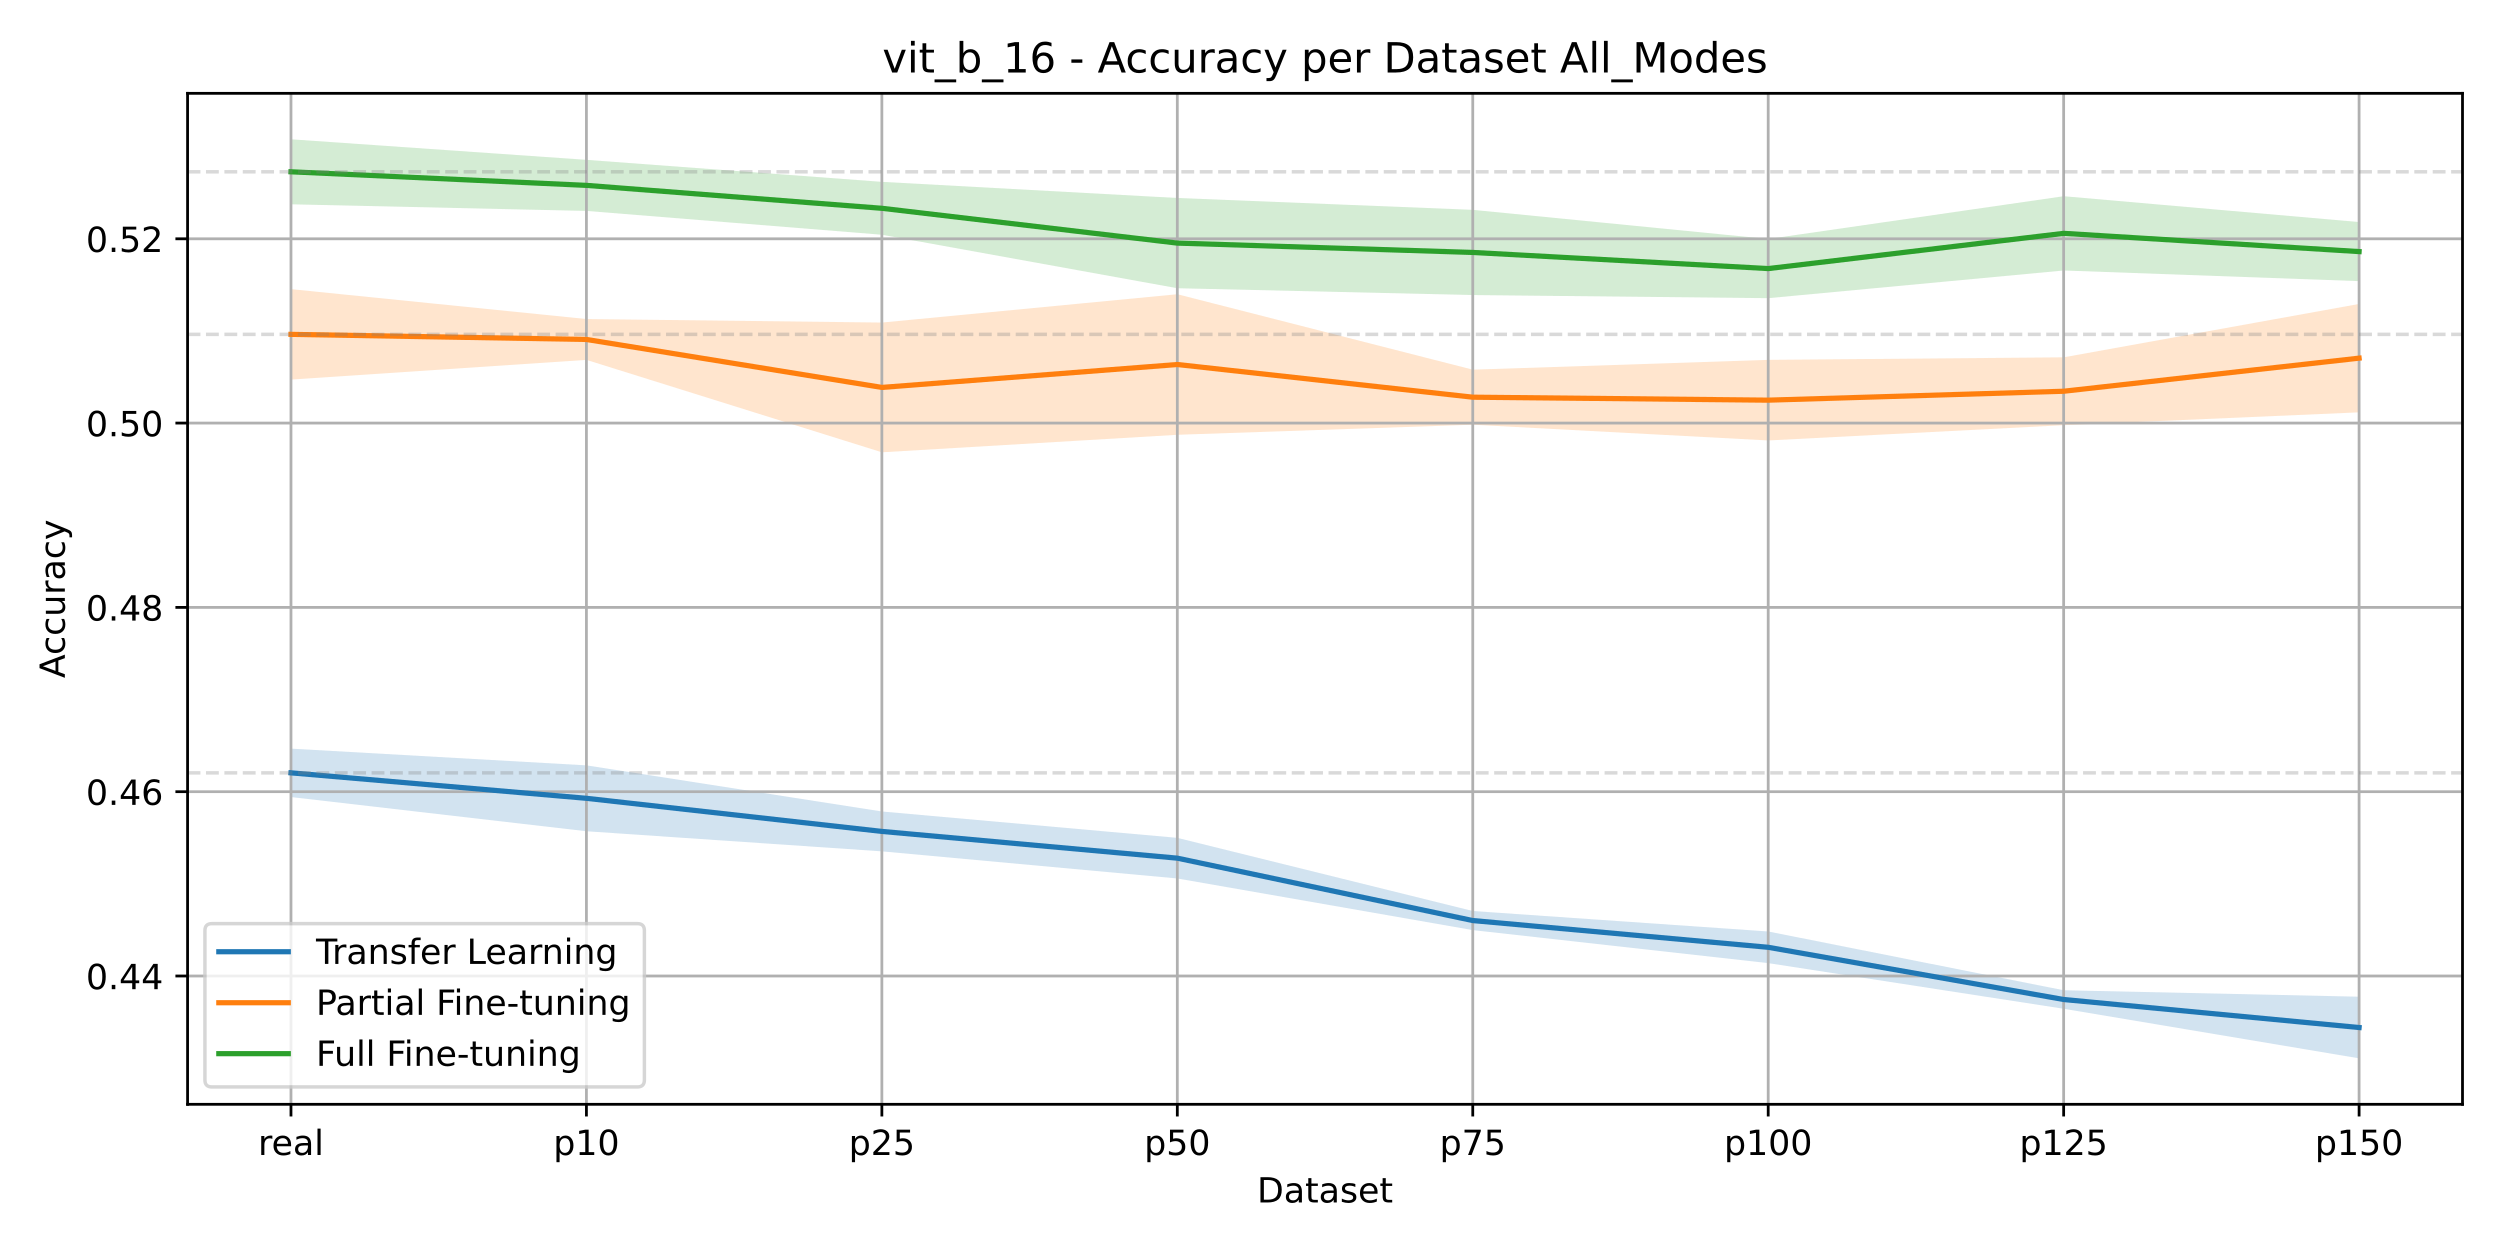
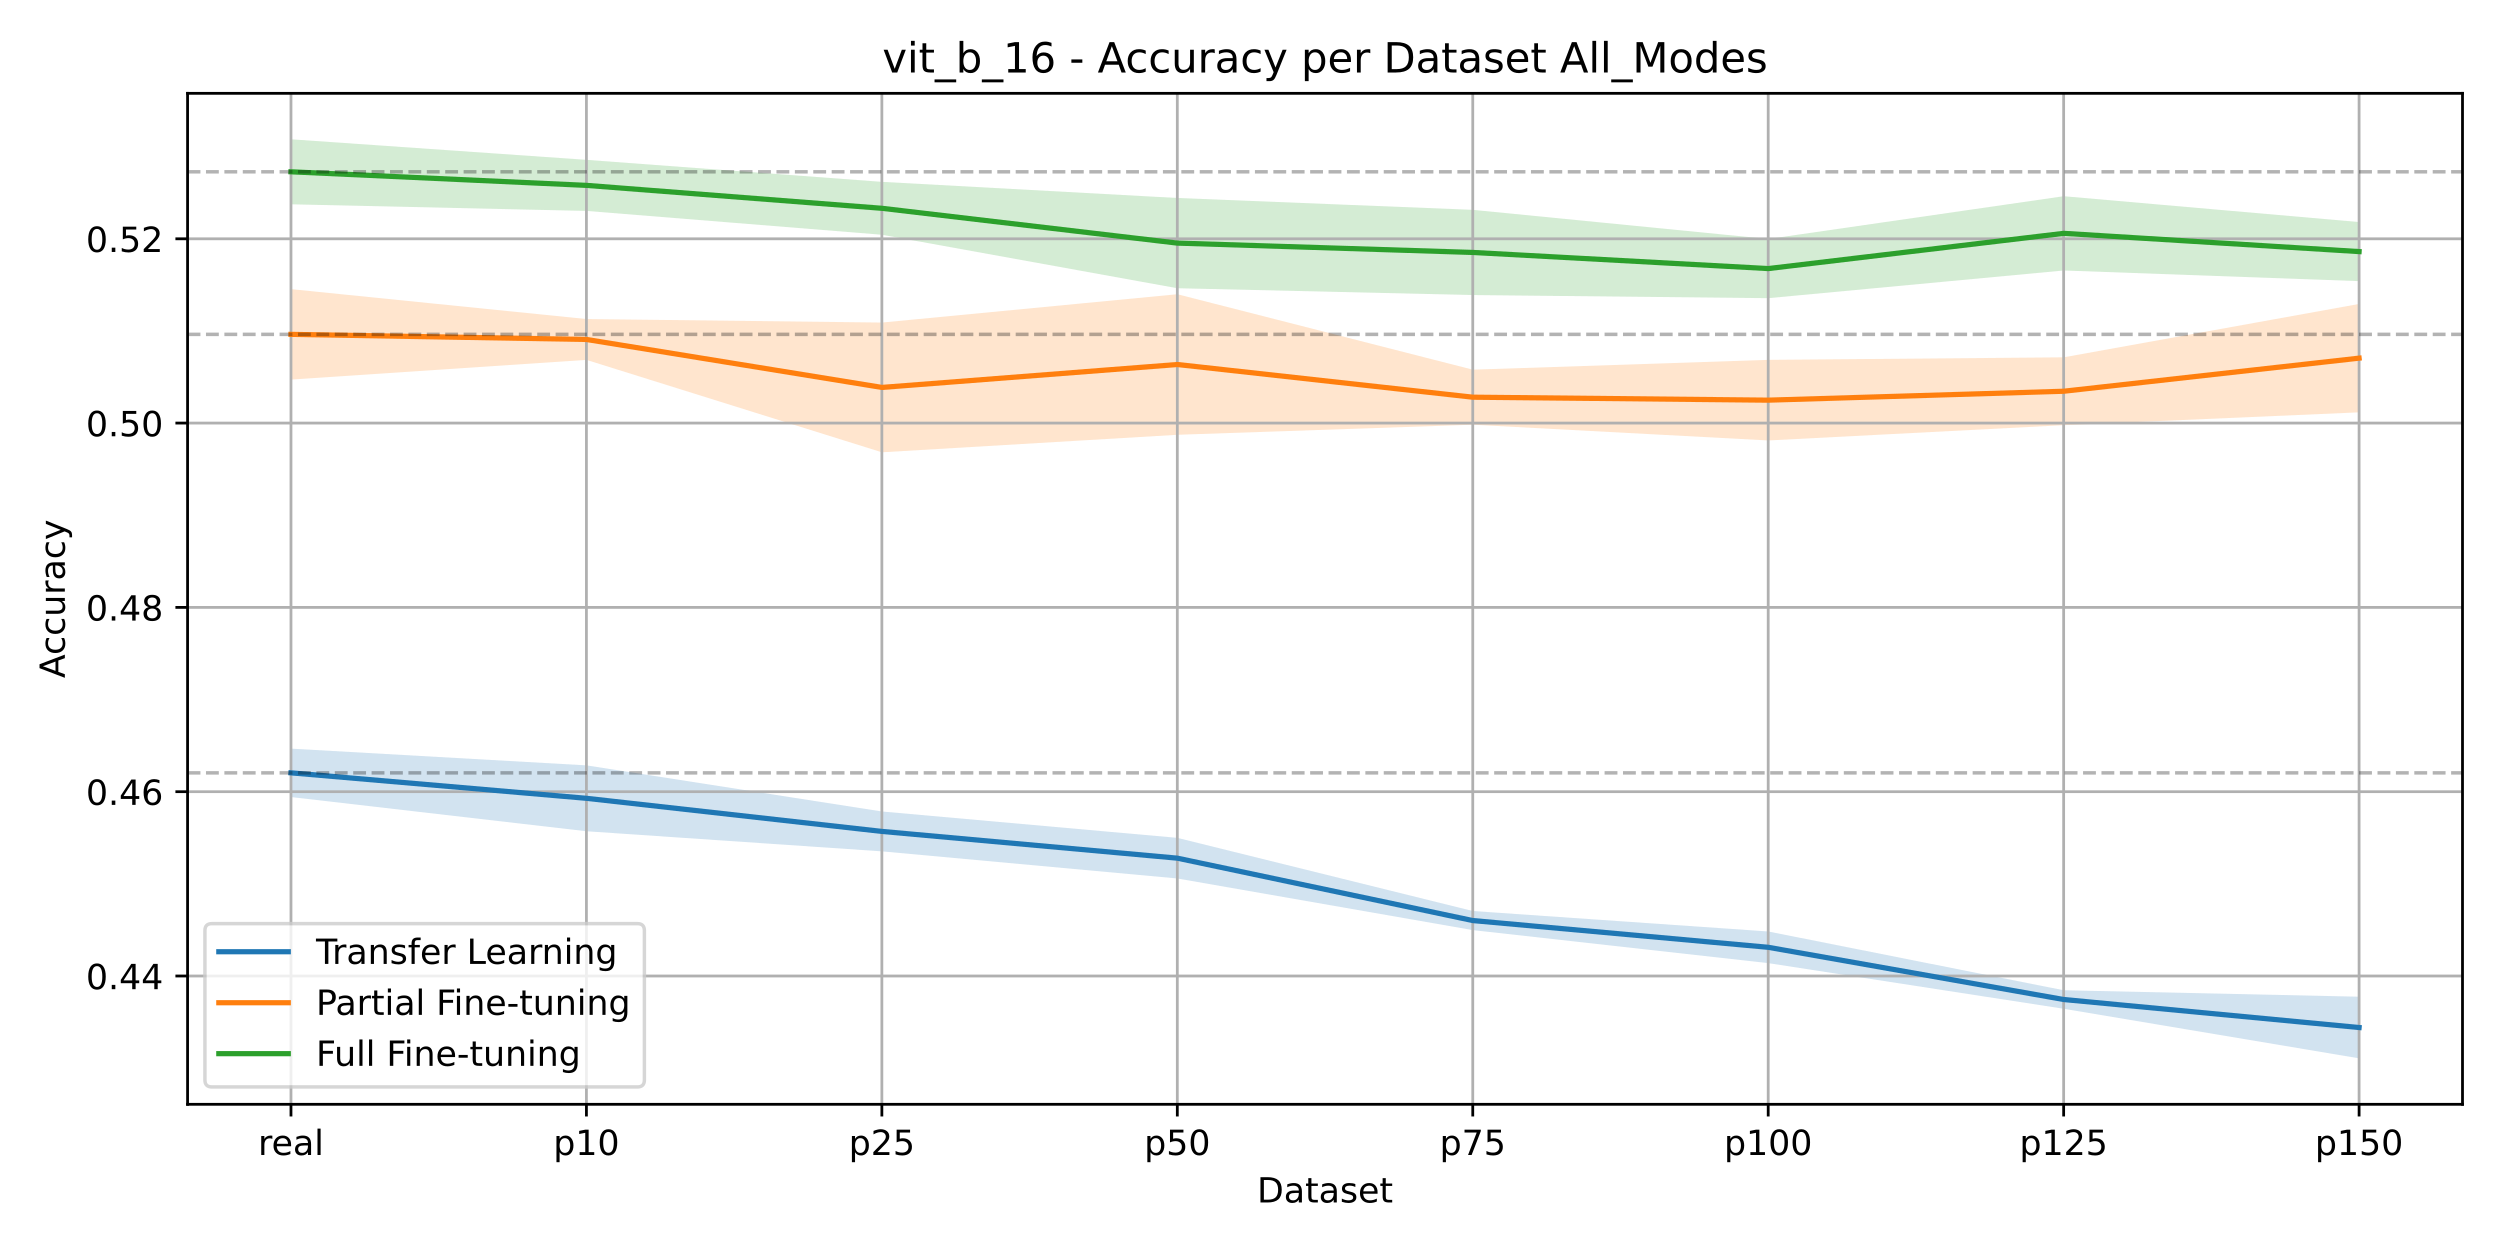
<svg xmlns="http://www.w3.org/2000/svg" xmlns:xlink="http://www.w3.org/1999/xlink" width="720pt" height="360pt" viewBox="0 0 720 360" version="1.1">
  <defs>
    <style type="text/css">*{stroke-linejoin: round; stroke-linecap: butt}</style>
  </defs>
  <g id="figure_1">
    <g id="patch_1">
      <path d="M 0 360  L 720 360  L 720 0  L 0 0  z " style="fill: #ffffff" />
    </g>
    <g id="axes_1">
      <g id="patch_2">
        <path d="M 54.02 318.04  L 709.2 318.04  L 709.2 26.88  L 54.02 26.88  z " style="fill: #ffffff" />
      </g>
      <g id="FillBetweenPolyCollection_1">
-         <path d="M 83.801 215.606  L 83.801 229.553  L 168.889 239.402  L 253.978 245.191  L 339.066 253.001  L 424.154 267.871  L 509.242 277.381  L 594.331 290.526  L 679.419 304.805  L 679.419 287.05  L 679.419 287.05  L 594.331 285.192  L 509.242 268.265  L 424.154 262.371  L 339.066 241.301  L 253.978 233.708  L 168.889 220.426  L 83.801 215.606  z " clip-path="url(#p97501b61c8)" style="fill: #1f77b4; fill-opacity: 0.2" />
+         <path d="M 83.801 215.606  L 83.801 229.553  L 168.889 239.402  L 253.978 245.191  L 339.066 253.001  L 424.154 267.871  L 509.242 277.381  L 594.331 290.526  L 679.419 304.805  L 679.419 287.05  L 679.419 287.05  L 594.331 285.192  L 509.242 268.265  L 424.154 262.371  L 339.066 241.301  L 253.978 233.708  L 168.889 220.426  L 83.801 215.606  z " clip-path="url(#pead38682e0)" style="fill: #1f77b4; fill-opacity: 0.2" />
      </g>
      <g id="FillBetweenPolyCollection_2">
-         <path d="M 83.801 83.272  L 83.801 109.324  L 168.889 103.648  L 253.978 130.261  L 339.066 125.219  L 424.154 122.317  L 509.242 126.853  L 594.331 122.451  L 679.419 118.754  L 679.419 87.534  L 679.419 87.534  L 594.331 102.907  L 509.242 103.64  L 424.154 106.464  L 339.066 84.736  L 253.978 92.897  L 168.889 91.882  L 83.801 83.272  z " clip-path="url(#p97501b61c8)" style="fill: #ff7f0e; fill-opacity: 0.2" />
+         <path d="M 83.801 83.272  L 83.801 109.324  L 168.889 103.648  L 253.978 130.261  L 339.066 125.219  L 424.154 122.317  L 509.242 126.853  L 594.331 122.451  L 679.419 118.754  L 679.419 87.534  L 679.419 87.534  L 594.331 102.907  L 509.242 103.64  L 424.154 106.464  L 339.066 84.736  L 253.978 92.897  L 168.889 91.882  L 83.801 83.272  z " clip-path="url(#pead38682e0)" style="fill: #ff7f0e; fill-opacity: 0.2" />
      </g>
      <g id="FillBetweenPolyCollection_3">
-         <path d="M 83.801 40.115  L 83.801 58.84  L 168.889 60.745  L 253.978 67.609  L 339.066 83.012  L 424.154 84.975  L 509.242 85.876  L 594.331 77.9  L 679.419 80.968  L 679.419 63.952  L 679.419 63.952  L 594.331 56.507  L 509.242 68.824  L 424.154 60.433  L 339.066 57.018  L 253.978 52.372  L 168.889 46.034  L 83.801 40.115  z " clip-path="url(#p97501b61c8)" style="fill: #2ca02c; fill-opacity: 0.2" />
+         <path d="M 83.801 40.115  L 83.801 58.84  L 168.889 60.745  L 253.978 67.609  L 339.066 83.012  L 424.154 84.975  L 509.242 85.876  L 594.331 77.9  L 679.419 80.968  L 679.419 63.952  L 679.419 63.952  L 594.331 56.507  L 509.242 68.824  L 424.154 60.433  L 339.066 57.018  L 253.978 52.372  L 168.889 46.034  L 83.801 40.115  z " clip-path="url(#pead38682e0)" style="fill: #2ca02c; fill-opacity: 0.2" />
      </g>
      <g id="matplotlib.axis_1">
        <g id="xtick_1">
          <g id="line2d_1">
-             <path d="M 83.801 318.04  L 83.801 26.88  " clip-path="url(#p97501b61c8)" style="fill: none; stroke: #b0b0b0; stroke-width: 0.8; stroke-linecap: square" />
+             <path d="M 83.801 318.04  L 83.801 26.88  " clip-path="url(#pead38682e0)" style="fill: none; stroke: #b0b0b0; stroke-width: 0.8; stroke-linecap: square" />
          </g>
          <g id="line2d_2">
            <defs>
-               <path id="m4542987d69" d="M 0 0  L 0 3.5  " style="stroke: #000000; stroke-width: 0.8" />
+               <path id="m2b847b594b" d="M 0 0  L 0 3.5  " style="stroke: #000000; stroke-width: 0.8" />
            </defs>
            <g>
-               <use xlink:href="#m4542987d69" x="83.801" y="318.04" style="stroke: #000000; stroke-width: 0.8" />
+               <use xlink:href="#m2b847b594b" x="83.801" y="318.04" style="stroke: #000000; stroke-width: 0.8" />
            </g>
          </g>
          <g id="text_1">
            <g transform="translate(74.32825 332.6384) scale(0.1 -0.1)">
              <defs>
                <path id="DejaVuSans-72" d="M 2631 2963  Q 2534 3019 2420 3045  Q 2306 3072 2169 3072  Q 1681 3072 1420 2755  Q 1159 2438 1159 1844  L 1159 0  L 581 0  L 581 3500  L 1159 3500  L 1159 2956  Q 1341 3275 1631 3429  Q 1922 3584 2338 3584  Q 2397 3584 2469 3576  Q 2541 3569 2628 3553  L 2631 2963  z " transform="scale(0.015625)" />
                <path id="DejaVuSans-65" d="M 3597 1894  L 3597 1613  L 953 1613  Q 991 1019 1311 708  Q 1631 397 2203 397  Q 2534 397 2845 478  Q 3156 559 3463 722  L 3463 178  Q 3153 47 2828 -22  Q 2503 -91 2169 -91  Q 1331 -91 842 396  Q 353 884 353 1716  Q 353 2575 817 3079  Q 1281 3584 2069 3584  Q 2775 3584 3186 3129  Q 3597 2675 3597 1894  z M 3022 2063  Q 3016 2534 2758 2815  Q 2500 3097 2075 3097  Q 1594 3097 1305 2825  Q 1016 2553 972 2059  L 3022 2063  z " transform="scale(0.015625)" />
                <path id="DejaVuSans-61" d="M 2194 1759  Q 1497 1759 1228 1600  Q 959 1441 959 1056  Q 959 750 1161 570  Q 1363 391 1709 391  Q 2188 391 2477 730  Q 2766 1069 2766 1631  L 2766 1759  L 2194 1759  z M 3341 1997  L 3341 0  L 2766 0  L 2766 531  Q 2569 213 2275 61  Q 1981 -91 1556 -91  Q 1019 -91 701 211  Q 384 513 384 1019  Q 384 1609 779 1909  Q 1175 2209 1959 2209  L 2766 2209  L 2766 2266  Q 2766 2663 2505 2880  Q 2244 3097 1772 3097  Q 1472 3097 1187 3025  Q 903 2953 641 2809  L 641 3341  Q 956 3463 1253 3523  Q 1550 3584 1831 3584  Q 2591 3584 2966 3190  Q 3341 2797 3341 1997  z " transform="scale(0.015625)" />
                <path id="DejaVuSans-6c" d="M 603 4863  L 1178 4863  L 1178 0  L 603 0  L 603 4863  z " transform="scale(0.015625)" />
              </defs>
              <use xlink:href="#DejaVuSans-72" />
              <use xlink:href="#DejaVuSans-65" transform="translate(38.86328 0)" />
              <use xlink:href="#DejaVuSans-61" transform="translate(100.3867 0)" />
              <use xlink:href="#DejaVuSans-6c" transform="translate(161.666 0)" />
            </g>
          </g>
        </g>
        <g id="xtick_2">
          <g id="line2d_3">
-             <path d="M 168.889 318.04  L 168.889 26.88  " clip-path="url(#p97501b61c8)" style="fill: none; stroke: #b0b0b0; stroke-width: 0.8; stroke-linecap: square" />
+             <path d="M 168.889 318.04  L 168.889 26.88  " clip-path="url(#pead38682e0)" style="fill: none; stroke: #b0b0b0; stroke-width: 0.8; stroke-linecap: square" />
          </g>
          <g id="line2d_4">
            <g>
-               <use xlink:href="#m4542987d69" x="168.889" y="318.04" style="stroke: #000000; stroke-width: 0.8" />
+               <use xlink:href="#m2b847b594b" x="168.889" y="318.04" style="stroke: #000000; stroke-width: 0.8" />
            </g>
          </g>
          <g id="text_2">
            <g transform="translate(159.3525 332.6384) scale(0.1 -0.1)">
              <defs>
                <path id="DejaVuSans-70" d="M 1159 525  L 1159 -1331  L 581 -1331  L 581 3500  L 1159 3500  L 1159 2969  Q 1341 3281 1617 3432  Q 1894 3584 2278 3584  Q 2916 3584 3314 3078  Q 3713 2572 3713 1747  Q 3713 922 3314 415  Q 2916 -91 2278 -91  Q 1894 -91 1617 61  Q 1341 213 1159 525  z M 3116 1747  Q 3116 2381 2855 2742  Q 2594 3103 2138 3103  Q 1681 3103 1420 2742  Q 1159 2381 1159 1747  Q 1159 1113 1420 752  Q 1681 391 2138 391  Q 2594 391 2855 752  Q 3116 1113 3116 1747  z " transform="scale(0.015625)" />
                <path id="DejaVuSans-31" d="M 794 531  L 1825 531  L 1825 4091  L 703 3866  L 703 4441  L 1819 4666  L 2450 4666  L 2450 531  L 3481 531  L 3481 0  L 794 0  L 794 531  z " transform="scale(0.015625)" />
                <path id="DejaVuSans-30" d="M 2034 4250  Q 1547 4250 1301 3770  Q 1056 3291 1056 2328  Q 1056 1369 1301 889  Q 1547 409 2034 409  Q 2525 409 2770 889  Q 3016 1369 3016 2328  Q 3016 3291 2770 3770  Q 2525 4250 2034 4250  z M 2034 4750  Q 2819 4750 3233 4129  Q 3647 3509 3647 2328  Q 3647 1150 3233 529  Q 2819 -91 2034 -91  Q 1250 -91 836 529  Q 422 1150 422 2328  Q 422 3509 836 4129  Q 1250 4750 2034 4750  z " transform="scale(0.015625)" />
              </defs>
              <use xlink:href="#DejaVuSans-70" />
              <use xlink:href="#DejaVuSans-31" transform="translate(63.47656 0)" />
              <use xlink:href="#DejaVuSans-30" transform="translate(127.0996 0)" />
            </g>
          </g>
        </g>
        <g id="xtick_3">
          <g id="line2d_5">
-             <path d="M 253.978 318.04  L 253.978 26.88  " clip-path="url(#p97501b61c8)" style="fill: none; stroke: #b0b0b0; stroke-width: 0.8; stroke-linecap: square" />
+             <path d="M 253.978 318.04  L 253.978 26.88  " clip-path="url(#pead38682e0)" style="fill: none; stroke: #b0b0b0; stroke-width: 0.8; stroke-linecap: square" />
          </g>
          <g id="line2d_6">
            <g>
-               <use xlink:href="#m4542987d69" x="253.978" y="318.04" style="stroke: #000000; stroke-width: 0.8" />
+               <use xlink:href="#m2b847b594b" x="253.978" y="318.04" style="stroke: #000000; stroke-width: 0.8" />
            </g>
          </g>
          <g id="text_3">
            <g transform="translate(244.4408 332.6384) scale(0.1 -0.1)">
              <defs>
                <path id="DejaVuSans-32" d="M 1228 531  L 3431 531  L 3431 0  L 469 0  L 469 531  Q 828 903 1448 1529  Q 2069 2156 2228 2338  Q 2531 2678 2651 2914  Q 2772 3150 2772 3378  Q 2772 3750 2511 3984  Q 2250 4219 1831 4219  Q 1534 4219 1204 4116  Q 875 4013 500 3803  L 500 4441  Q 881 4594 1212 4672  Q 1544 4750 1819 4750  Q 2544 4750 2975 4387  Q 3406 4025 3406 3419  Q 3406 3131 3298 2873  Q 3191 2616 2906 2266  Q 2828 2175 2409 1742  Q 1991 1309 1228 531  z " transform="scale(0.015625)" />
                <path id="DejaVuSans-35" d="M 691 4666  L 3169 4666  L 3169 4134  L 1269 4134  L 1269 2991  Q 1406 3038 1543 3061  Q 1681 3084 1819 3084  Q 2600 3084 3056 2656  Q 3513 2228 3513 1497  Q 3513 744 3044 326  Q 2575 -91 1722 -91  Q 1428 -91 1123 -41  Q 819 9 494 109  L 494 744  Q 775 591 1075 516  Q 1375 441 1709 441  Q 2250 441 2565 725  Q 2881 1009 2881 1497  Q 2881 1984 2565 2268  Q 2250 2553 1709 2553  Q 1456 2553 1204 2497  Q 953 2441 691 2322  L 691 4666  z " transform="scale(0.015625)" />
              </defs>
              <use xlink:href="#DejaVuSans-70" />
              <use xlink:href="#DejaVuSans-32" transform="translate(63.47656 0)" />
              <use xlink:href="#DejaVuSans-35" transform="translate(127.0996 0)" />
            </g>
          </g>
        </g>
        <g id="xtick_4">
          <g id="line2d_7">
-             <path d="M 339.066 318.04  L 339.066 26.88  " clip-path="url(#p97501b61c8)" style="fill: none; stroke: #b0b0b0; stroke-width: 0.8; stroke-linecap: square" />
+             <path d="M 339.066 318.04  L 339.066 26.88  " clip-path="url(#pead38682e0)" style="fill: none; stroke: #b0b0b0; stroke-width: 0.8; stroke-linecap: square" />
          </g>
          <g id="line2d_8">
            <g>
-               <use xlink:href="#m4542987d69" x="339.066" y="318.04" style="stroke: #000000; stroke-width: 0.8" />
+               <use xlink:href="#m2b847b594b" x="339.066" y="318.04" style="stroke: #000000; stroke-width: 0.8" />
            </g>
          </g>
          <g id="text_4">
            <g transform="translate(329.5291 332.6384) scale(0.1 -0.1)">
              <use xlink:href="#DejaVuSans-70" />
              <use xlink:href="#DejaVuSans-35" transform="translate(63.47656 0)" />
              <use xlink:href="#DejaVuSans-30" transform="translate(127.0996 0)" />
            </g>
          </g>
        </g>
        <g id="xtick_5">
          <g id="line2d_9">
-             <path d="M 424.154 318.04  L 424.154 26.88  " clip-path="url(#p97501b61c8)" style="fill: none; stroke: #b0b0b0; stroke-width: 0.8; stroke-linecap: square" />
+             <path d="M 424.154 318.04  L 424.154 26.88  " clip-path="url(#pead38682e0)" style="fill: none; stroke: #b0b0b0; stroke-width: 0.8; stroke-linecap: square" />
          </g>
          <g id="line2d_10">
            <g>
-               <use xlink:href="#m4542987d69" x="424.154" y="318.04" style="stroke: #000000; stroke-width: 0.8" />
+               <use xlink:href="#m2b847b594b" x="424.154" y="318.04" style="stroke: #000000; stroke-width: 0.8" />
            </g>
          </g>
          <g id="text_5">
            <g transform="translate(414.6174 332.6384) scale(0.1 -0.1)">
              <defs>
                <path id="DejaVuSans-37" d="M 525 4666  L 3525 4666  L 3525 4397  L 1831 0  L 1172 0  L 2766 4134  L 525 4134  L 525 4666  z " transform="scale(0.015625)" />
              </defs>
              <use xlink:href="#DejaVuSans-70" />
              <use xlink:href="#DejaVuSans-37" transform="translate(63.47656 0)" />
              <use xlink:href="#DejaVuSans-35" transform="translate(127.0996 0)" />
            </g>
          </g>
        </g>
        <g id="xtick_6">
          <g id="line2d_11">
-             <path d="M 509.242 318.04  L 509.242 26.88  " clip-path="url(#p97501b61c8)" style="fill: none; stroke: #b0b0b0; stroke-width: 0.8; stroke-linecap: square" />
+             <path d="M 509.242 318.04  L 509.242 26.88  " clip-path="url(#pead38682e0)" style="fill: none; stroke: #b0b0b0; stroke-width: 0.8; stroke-linecap: square" />
          </g>
          <g id="line2d_12">
            <g>
-               <use xlink:href="#m4542987d69" x="509.242" y="318.04" style="stroke: #000000; stroke-width: 0.8" />
+               <use xlink:href="#m2b847b594b" x="509.242" y="318.04" style="stroke: #000000; stroke-width: 0.8" />
            </g>
          </g>
          <g id="text_6">
            <g transform="translate(496.5245 332.6384) scale(0.1 -0.1)">
              <use xlink:href="#DejaVuSans-70" />
              <use xlink:href="#DejaVuSans-31" transform="translate(63.47656 0)" />
              <use xlink:href="#DejaVuSans-30" transform="translate(127.0996 0)" />
              <use xlink:href="#DejaVuSans-30" transform="translate(190.7227 0)" />
            </g>
          </g>
        </g>
        <g id="xtick_7">
          <g id="line2d_13">
-             <path d="M 594.331 318.04  L 594.331 26.88  " clip-path="url(#p97501b61c8)" style="fill: none; stroke: #b0b0b0; stroke-width: 0.8; stroke-linecap: square" />
+             <path d="M 594.331 318.04  L 594.331 26.88  " clip-path="url(#pead38682e0)" style="fill: none; stroke: #b0b0b0; stroke-width: 0.8; stroke-linecap: square" />
          </g>
          <g id="line2d_14">
            <g>
-               <use xlink:href="#m4542987d69" x="594.331" y="318.04" style="stroke: #000000; stroke-width: 0.8" />
+               <use xlink:href="#m2b847b594b" x="594.331" y="318.04" style="stroke: #000000; stroke-width: 0.8" />
            </g>
          </g>
          <g id="text_7">
            <g transform="translate(581.6128 332.6384) scale(0.1 -0.1)">
              <use xlink:href="#DejaVuSans-70" />
              <use xlink:href="#DejaVuSans-31" transform="translate(63.47656 0)" />
              <use xlink:href="#DejaVuSans-32" transform="translate(127.0996 0)" />
              <use xlink:href="#DejaVuSans-35" transform="translate(190.7227 0)" />
            </g>
          </g>
        </g>
        <g id="xtick_8">
          <g id="line2d_15">
-             <path d="M 679.419 318.04  L 679.419 26.88  " clip-path="url(#p97501b61c8)" style="fill: none; stroke: #b0b0b0; stroke-width: 0.8; stroke-linecap: square" />
+             <path d="M 679.419 318.04  L 679.419 26.88  " clip-path="url(#pead38682e0)" style="fill: none; stroke: #b0b0b0; stroke-width: 0.8; stroke-linecap: square" />
          </g>
          <g id="line2d_16">
            <g>
-               <use xlink:href="#m4542987d69" x="679.419" y="318.04" style="stroke: #000000; stroke-width: 0.8" />
+               <use xlink:href="#m2b847b594b" x="679.419" y="318.04" style="stroke: #000000; stroke-width: 0.8" />
            </g>
          </g>
          <g id="text_8">
            <g transform="translate(666.7011 332.6384) scale(0.1 -0.1)">
              <use xlink:href="#DejaVuSans-70" />
              <use xlink:href="#DejaVuSans-31" transform="translate(63.47656 0)" />
              <use xlink:href="#DejaVuSans-35" transform="translate(127.0996 0)" />
              <use xlink:href="#DejaVuSans-30" transform="translate(190.7227 0)" />
            </g>
          </g>
        </g>
        <g id="text_9">
          <g transform="translate(362.0303 346.3166) scale(0.1 -0.1)">
            <defs>
              <path id="DejaVuSans-44" d="M 1259 4147  L 1259 519  L 2022 519  Q 2988 519 3436 956  Q 3884 1394 3884 2338  Q 3884 3275 3436 3711  Q 2988 4147 2022 4147  L 1259 4147  z M 628 4666  L 1925 4666  Q 3281 4666 3915 4102  Q 4550 3538 4550 2338  Q 4550 1131 3912 565  Q 3275 0 1925 0  L 628 0  L 628 4666  z " transform="scale(0.015625)" />
              <path id="DejaVuSans-74" d="M 1172 4494  L 1172 3500  L 2356 3500  L 2356 3053  L 1172 3053  L 1172 1153  Q 1172 725 1289 603  Q 1406 481 1766 481  L 2356 481  L 2356 0  L 1766 0  Q 1100 0 847 248  Q 594 497 594 1153  L 594 3053  L 172 3053  L 172 3500  L 594 3500  L 594 4494  L 1172 4494  z " transform="scale(0.015625)" />
              <path id="DejaVuSans-73" d="M 2834 3397  L 2834 2853  Q 2591 2978 2328 3040  Q 2066 3103 1784 3103  Q 1356 3103 1142 2972  Q 928 2841 928 2578  Q 928 2378 1081 2264  Q 1234 2150 1697 2047  L 1894 2003  Q 2506 1872 2764 1633  Q 3022 1394 3022 966  Q 3022 478 2636 193  Q 2250 -91 1575 -91  Q 1294 -91 989 -36  Q 684 19 347 128  L 347 722  Q 666 556 975 473  Q 1284 391 1588 391  Q 1994 391 2212 530  Q 2431 669 2431 922  Q 2431 1156 2273 1281  Q 2116 1406 1581 1522  L 1381 1569  Q 847 1681 609 1914  Q 372 2147 372 2553  Q 372 3047 722 3315  Q 1072 3584 1716 3584  Q 2034 3584 2315 3537  Q 2597 3491 2834 3397  z " transform="scale(0.015625)" />
            </defs>
            <use xlink:href="#DejaVuSans-44" />
            <use xlink:href="#DejaVuSans-61" transform="translate(77.00195 0)" />
            <use xlink:href="#DejaVuSans-74" transform="translate(138.2812 0)" />
            <use xlink:href="#DejaVuSans-61" transform="translate(177.4902 0)" />
            <use xlink:href="#DejaVuSans-73" transform="translate(238.7695 0)" />
            <use xlink:href="#DejaVuSans-65" transform="translate(290.8691 0)" />
            <use xlink:href="#DejaVuSans-74" transform="translate(352.3926 0)" />
          </g>
        </g>
      </g>
      <g id="matplotlib.axis_2">
        <g id="ytick_1">
          <g id="line2d_17">
-             <path d="M 54.02 281.087  L 709.2 281.087  " clip-path="url(#p97501b61c8)" style="fill: none; stroke: #b0b0b0; stroke-width: 0.8; stroke-linecap: square" />
+             <path d="M 54.02 281.087  L 709.2 281.087  " clip-path="url(#pead38682e0)" style="fill: none; stroke: #b0b0b0; stroke-width: 0.8; stroke-linecap: square" />
          </g>
          <g id="line2d_18">
            <defs>
-               <path id="ma1981e20db" d="M 0 0  L -3.5 0  " style="stroke: #000000; stroke-width: 0.8" />
+               <path id="mab8e5ddfa9" d="M 0 0  L -3.5 0  " style="stroke: #000000; stroke-width: 0.8" />
            </defs>
            <g>
-               <use xlink:href="#ma1981e20db" x="54.02" y="281.087" style="stroke: #000000; stroke-width: 0.8" />
+               <use xlink:href="#mab8e5ddfa9" x="54.02" y="281.087" style="stroke: #000000; stroke-width: 0.8" />
            </g>
          </g>
          <g id="text_10">
            <g transform="translate(24.75437 284.886) scale(0.1 -0.1)">
              <defs>
                <path id="DejaVuSans-2e" d="M 684 794  L 1344 794  L 1344 0  L 684 0  L 684 794  z " transform="scale(0.015625)" />
                <path id="DejaVuSans-34" d="M 2419 4116  L 825 1625  L 2419 1625  L 2419 4116  z M 2253 4666  L 3047 4666  L 3047 1625  L 3713 1625  L 3713 1100  L 3047 1100  L 3047 0  L 2419 0  L 2419 1100  L 313 1100  L 313 1709  L 2253 4666  z " transform="scale(0.015625)" />
              </defs>
              <use xlink:href="#DejaVuSans-30" />
              <use xlink:href="#DejaVuSans-2e" transform="translate(63.62305 0)" />
              <use xlink:href="#DejaVuSans-34" transform="translate(95.41016 0)" />
              <use xlink:href="#DejaVuSans-34" transform="translate(159.0332 0)" />
            </g>
          </g>
        </g>
        <g id="ytick_2">
          <g id="line2d_19">
-             <path d="M 54.02 228.007  L 709.2 228.007  " clip-path="url(#p97501b61c8)" style="fill: none; stroke: #b0b0b0; stroke-width: 0.8; stroke-linecap: square" />
+             <path d="M 54.02 228.007  L 709.2 228.007  " clip-path="url(#pead38682e0)" style="fill: none; stroke: #b0b0b0; stroke-width: 0.8; stroke-linecap: square" />
          </g>
          <g id="line2d_20">
            <g>
-               <use xlink:href="#ma1981e20db" x="54.02" y="228.007" style="stroke: #000000; stroke-width: 0.8" />
+               <use xlink:href="#mab8e5ddfa9" x="54.02" y="228.007" style="stroke: #000000; stroke-width: 0.8" />
            </g>
          </g>
          <g id="text_11">
            <g transform="translate(24.75437 231.8063) scale(0.1 -0.1)">
              <defs>
                <path id="DejaVuSans-36" d="M 2113 2584  Q 1688 2584 1439 2293  Q 1191 2003 1191 1497  Q 1191 994 1439 701  Q 1688 409 2113 409  Q 2538 409 2786 701  Q 3034 994 3034 1497  Q 3034 2003 2786 2293  Q 2538 2584 2113 2584  z M 3366 4563  L 3366 3988  Q 3128 4100 2886 4159  Q 2644 4219 2406 4219  Q 1781 4219 1451 3797  Q 1122 3375 1075 2522  Q 1259 2794 1537 2939  Q 1816 3084 2150 3084  Q 2853 3084 3261 2657  Q 3669 2231 3669 1497  Q 3669 778 3244 343  Q 2819 -91 2113 -91  Q 1303 -91 875 529  Q 447 1150 447 2328  Q 447 3434 972 4092  Q 1497 4750 2381 4750  Q 2619 4750 2861 4703  Q 3103 4656 3366 4563  z " transform="scale(0.015625)" />
              </defs>
              <use xlink:href="#DejaVuSans-30" />
              <use xlink:href="#DejaVuSans-2e" transform="translate(63.62305 0)" />
              <use xlink:href="#DejaVuSans-34" transform="translate(95.41016 0)" />
              <use xlink:href="#DejaVuSans-36" transform="translate(159.0332 0)" />
            </g>
          </g>
        </g>
        <g id="ytick_3">
          <g id="line2d_21">
-             <path d="M 54.02 174.927  L 709.2 174.927  " clip-path="url(#p97501b61c8)" style="fill: none; stroke: #b0b0b0; stroke-width: 0.8; stroke-linecap: square" />
+             <path d="M 54.02 174.927  L 709.2 174.927  " clip-path="url(#pead38682e0)" style="fill: none; stroke: #b0b0b0; stroke-width: 0.8; stroke-linecap: square" />
          </g>
          <g id="line2d_22">
            <g>
-               <use xlink:href="#ma1981e20db" x="54.02" y="174.927" style="stroke: #000000; stroke-width: 0.8" />
+               <use xlink:href="#mab8e5ddfa9" x="54.02" y="174.927" style="stroke: #000000; stroke-width: 0.8" />
            </g>
          </g>
          <g id="text_12">
            <g transform="translate(24.75437 178.7266) scale(0.1 -0.1)">
              <defs>
                <path id="DejaVuSans-38" d="M 2034 2216  Q 1584 2216 1326 1975  Q 1069 1734 1069 1313  Q 1069 891 1326 650  Q 1584 409 2034 409  Q 2484 409 2743 651  Q 3003 894 3003 1313  Q 3003 1734 2745 1975  Q 2488 2216 2034 2216  z M 1403 2484  Q 997 2584 770 2862  Q 544 3141 544 3541  Q 544 4100 942 4425  Q 1341 4750 2034 4750  Q 2731 4750 3128 4425  Q 3525 4100 3525 3541  Q 3525 3141 3298 2862  Q 3072 2584 2669 2484  Q 3125 2378 3379 2068  Q 3634 1759 3634 1313  Q 3634 634 3220 271  Q 2806 -91 2034 -91  Q 1263 -91 848 271  Q 434 634 434 1313  Q 434 1759 690 2068  Q 947 2378 1403 2484  z M 1172 3481  Q 1172 3119 1398 2916  Q 1625 2713 2034 2713  Q 2441 2713 2670 2916  Q 2900 3119 2900 3481  Q 2900 3844 2670 4047  Q 2441 4250 2034 4250  Q 1625 4250 1398 4047  Q 1172 3844 1172 3481  z " transform="scale(0.015625)" />
              </defs>
              <use xlink:href="#DejaVuSans-30" />
              <use xlink:href="#DejaVuSans-2e" transform="translate(63.62305 0)" />
              <use xlink:href="#DejaVuSans-34" transform="translate(95.41016 0)" />
              <use xlink:href="#DejaVuSans-38" transform="translate(159.0332 0)" />
            </g>
          </g>
        </g>
        <g id="ytick_4">
          <g id="line2d_23">
-             <path d="M 54.02 121.848  L 709.2 121.848  " clip-path="url(#p97501b61c8)" style="fill: none; stroke: #b0b0b0; stroke-width: 0.8; stroke-linecap: square" />
+             <path d="M 54.02 121.848  L 709.2 121.848  " clip-path="url(#pead38682e0)" style="fill: none; stroke: #b0b0b0; stroke-width: 0.8; stroke-linecap: square" />
          </g>
          <g id="line2d_24">
            <g>
-               <use xlink:href="#ma1981e20db" x="54.02" y="121.848" style="stroke: #000000; stroke-width: 0.8" />
+               <use xlink:href="#mab8e5ddfa9" x="54.02" y="121.848" style="stroke: #000000; stroke-width: 0.8" />
            </g>
          </g>
          <g id="text_13">
            <g transform="translate(24.75437 125.6469) scale(0.1 -0.1)">
              <use xlink:href="#DejaVuSans-30" />
              <use xlink:href="#DejaVuSans-2e" transform="translate(63.62305 0)" />
              <use xlink:href="#DejaVuSans-35" transform="translate(95.41016 0)" />
              <use xlink:href="#DejaVuSans-30" transform="translate(159.0332 0)" />
            </g>
          </g>
        </g>
        <g id="ytick_5">
          <g id="line2d_25">
-             <path d="M 54.02 68.768  L 709.2 68.768  " clip-path="url(#p97501b61c8)" style="fill: none; stroke: #b0b0b0; stroke-width: 0.8; stroke-linecap: square" />
+             <path d="M 54.02 68.768  L 709.2 68.768  " clip-path="url(#pead38682e0)" style="fill: none; stroke: #b0b0b0; stroke-width: 0.8; stroke-linecap: square" />
          </g>
          <g id="line2d_26">
            <g>
-               <use xlink:href="#ma1981e20db" x="54.02" y="68.768" style="stroke: #000000; stroke-width: 0.8" />
+               <use xlink:href="#mab8e5ddfa9" x="54.02" y="68.768" style="stroke: #000000; stroke-width: 0.8" />
            </g>
          </g>
          <g id="text_14">
            <g transform="translate(24.75437 72.56724) scale(0.1 -0.1)">
              <use xlink:href="#DejaVuSans-30" />
              <use xlink:href="#DejaVuSans-2e" transform="translate(63.62305 0)" />
              <use xlink:href="#DejaVuSans-35" transform="translate(95.41016 0)" />
              <use xlink:href="#DejaVuSans-32" transform="translate(159.0332 0)" />
            </g>
          </g>
        </g>
        <g id="text_15">
          <g transform="translate(18.67469 195.2881) rotate(-90) scale(0.1 -0.1)">
            <defs>
              <path id="DejaVuSans-41" d="M 2188 4044  L 1331 1722  L 3047 1722  L 2188 4044  z M 1831 4666  L 2547 4666  L 4325 0  L 3669 0  L 3244 1197  L 1141 1197  L 716 0  L 50 0  L 1831 4666  z " transform="scale(0.015625)" />
              <path id="DejaVuSans-63" d="M 3122 3366  L 3122 2828  Q 2878 2963 2633 3030  Q 2388 3097 2138 3097  Q 1578 3097 1268 2742  Q 959 2388 959 1747  Q 959 1106 1268 751  Q 1578 397 2138 397  Q 2388 397 2633 464  Q 2878 531 3122 666  L 3122 134  Q 2881 22 2623 -34  Q 2366 -91 2075 -91  Q 1284 -91 818 406  Q 353 903 353 1747  Q 353 2603 823 3093  Q 1294 3584 2113 3584  Q 2378 3584 2631 3529  Q 2884 3475 3122 3366  z " transform="scale(0.015625)" />
              <path id="DejaVuSans-75" d="M 544 1381  L 544 3500  L 1119 3500  L 1119 1403  Q 1119 906 1312 657  Q 1506 409 1894 409  Q 2359 409 2629 706  Q 2900 1003 2900 1516  L 2900 3500  L 3475 3500  L 3475 0  L 2900 0  L 2900 538  Q 2691 219 2414 64  Q 2138 -91 1772 -91  Q 1169 -91 856 284  Q 544 659 544 1381  z M 1991 3584  L 1991 3584  z " transform="scale(0.015625)" />
              <path id="DejaVuSans-79" d="M 2059 -325  Q 1816 -950 1584 -1140  Q 1353 -1331 966 -1331  L 506 -1331  L 506 -850  L 844 -850  Q 1081 -850 1212 -737  Q 1344 -625 1503 -206  L 1606 56  L 191 3500  L 800 3500  L 1894 763  L 2988 3500  L 3597 3500  L 2059 -325  z " transform="scale(0.015625)" />
            </defs>
            <use xlink:href="#DejaVuSans-41" />
            <use xlink:href="#DejaVuSans-63" transform="translate(66.6582 0)" />
            <use xlink:href="#DejaVuSans-63" transform="translate(121.6387 0)" />
            <use xlink:href="#DejaVuSans-75" transform="translate(176.6191 0)" />
            <use xlink:href="#DejaVuSans-72" transform="translate(239.998 0)" />
            <use xlink:href="#DejaVuSans-61" transform="translate(281.1113 0)" />
            <use xlink:href="#DejaVuSans-63" transform="translate(342.3906 0)" />
            <use xlink:href="#DejaVuSans-79" transform="translate(397.3711 0)" />
          </g>
        </g>
      </g>
      <g id="line2d_27">
-         <path d="M 83.801 222.579  L 168.889 229.914  L 253.978 239.449  L 339.066 247.151  L 424.154 265.121  L 509.242 272.823  L 594.331 287.859  L 679.419 295.928  " clip-path="url(#p97501b61c8)" style="fill: none; stroke: #1f77b4; stroke-width: 1.5; stroke-linecap: square" />
+         <path d="M 83.801 222.579  L 168.889 229.914  L 253.978 239.449  L 339.066 247.151  L 424.154 265.121  L 509.242 272.823  L 594.331 287.859  L 679.419 295.928  " clip-path="url(#pead38682e0)" style="fill: none; stroke: #1f77b4; stroke-width: 1.5; stroke-linecap: square" />
      </g>
      <g id="line2d_28">
-         <path d="M 54.02 222.579  L 709.2 222.579  " clip-path="url(#p97501b61c8)" style="fill: none; stroke-dasharray: 3.7,1.6; stroke-dashoffset: 0; stroke: #808080; stroke-opacity: 0.3" />
+         <path d="M 54.02 222.579  L 709.2 222.579  " clip-path="url(#pead38682e0)" style="fill: none; stroke-dasharray: 3.7,1.6; stroke-dashoffset: 0; stroke: #000000; stroke-opacity: 0.3" />
      </g>
      <g id="line2d_29">
-         <path d="M 83.801 96.298  L 168.889 97.765  L 253.978 111.579  L 339.066 104.978  L 424.154 114.391  L 509.242 115.246  L 594.331 112.679  L 679.419 103.144  " clip-path="url(#p97501b61c8)" style="fill: none; stroke: #ff7f0e; stroke-width: 1.5; stroke-linecap: square" />
+         <path d="M 83.801 96.298  L 168.889 97.765  L 253.978 111.579  L 339.066 104.978  L 424.154 114.391  L 509.242 115.246  L 594.331 112.679  L 679.419 103.144  " clip-path="url(#pead38682e0)" style="fill: none; stroke: #ff7f0e; stroke-width: 1.5; stroke-linecap: square" />
      </g>
      <g id="line2d_30">
-         <path d="M 54.02 96.298  L 709.2 96.298  " clip-path="url(#p97501b61c8)" style="fill: none; stroke-dasharray: 3.7,1.6; stroke-dashoffset: 0; stroke: #808080; stroke-opacity: 0.3" />
+         <path d="M 54.02 96.298  L 709.2 96.298  " clip-path="url(#pead38682e0)" style="fill: none; stroke-dasharray: 3.7,1.6; stroke-dashoffset: 0; stroke: #000000; stroke-opacity: 0.3" />
      </g>
      <g id="line2d_31">
-         <path d="M 83.801 49.477  L 168.889 53.389  L 253.978 59.991  L 339.066 70.015  L 424.154 72.704  L 509.242 77.35  L 594.331 67.203  L 679.419 72.46  " clip-path="url(#p97501b61c8)" style="fill: none; stroke: #2ca02c; stroke-width: 1.5; stroke-linecap: square" />
+         <path d="M 83.801 49.477  L 168.889 53.389  L 253.978 59.991  L 339.066 70.015  L 424.154 72.704  L 509.242 77.35  L 594.331 67.203  L 679.419 72.46  " clip-path="url(#pead38682e0)" style="fill: none; stroke: #2ca02c; stroke-width: 1.5; stroke-linecap: square" />
      </g>
      <g id="line2d_32">
-         <path d="M 54.02 49.477  L 709.2 49.477  " clip-path="url(#p97501b61c8)" style="fill: none; stroke-dasharray: 3.7,1.6; stroke-dashoffset: 0; stroke: #808080; stroke-opacity: 0.3" />
+         <path d="M 54.02 49.477  L 709.2 49.477  " clip-path="url(#pead38682e0)" style="fill: none; stroke-dasharray: 3.7,1.6; stroke-dashoffset: 0; stroke: #000000; stroke-opacity: 0.3" />
      </g>
      <g id="patch_3">
        <path d="M 54.02 318.04  L 54.02 26.88  " style="fill: none; stroke: #000000; stroke-width: 0.8; stroke-linejoin: miter; stroke-linecap: square" />
      </g>
      <g id="patch_4">
        <path d="M 709.2 318.04  L 709.2 26.88  " style="fill: none; stroke: #000000; stroke-width: 0.8; stroke-linejoin: miter; stroke-linecap: square" />
      </g>
      <g id="patch_5">
        <path d="M 54.02 318.04  L 709.2 318.04  " style="fill: none; stroke: #000000; stroke-width: 0.8; stroke-linejoin: miter; stroke-linecap: square" />
      </g>
      <g id="patch_6">
        <path d="M 54.02 26.88  L 709.2 26.88  " style="fill: none; stroke: #000000; stroke-width: 0.8; stroke-linejoin: miter; stroke-linecap: square" />
      </g>
      <g id="text_16">
        <g transform="translate(254.1269 20.88) scale(0.12 -0.12)">
          <defs>
            <path id="DejaVuSans-76" d="M 191 3500  L 800 3500  L 1894 563  L 2988 3500  L 3597 3500  L 2284 0  L 1503 0  L 191 3500  z " transform="scale(0.015625)" />
            <path id="DejaVuSans-69" d="M 603 3500  L 1178 3500  L 1178 0  L 603 0  L 603 3500  z M 603 4863  L 1178 4863  L 1178 4134  L 603 4134  L 603 4863  z " transform="scale(0.015625)" />
            <path id="DejaVuSans-5f" d="M 3263 -1063  L 3263 -1509  L -63 -1509  L -63 -1063  L 3263 -1063  z " transform="scale(0.015625)" />
            <path id="DejaVuSans-62" d="M 3116 1747  Q 3116 2381 2855 2742  Q 2594 3103 2138 3103  Q 1681 3103 1420 2742  Q 1159 2381 1159 1747  Q 1159 1113 1420 752  Q 1681 391 2138 391  Q 2594 391 2855 752  Q 3116 1113 3116 1747  z M 1159 2969  Q 1341 3281 1617 3432  Q 1894 3584 2278 3584  Q 2916 3584 3314 3078  Q 3713 2572 3713 1747  Q 3713 922 3314 415  Q 2916 -91 2278 -91  Q 1894 -91 1617 61  Q 1341 213 1159 525  L 1159 0  L 581 0  L 581 4863  L 1159 4863  L 1159 2969  z " transform="scale(0.015625)" />
            <path id="DejaVuSans-20" transform="scale(0.015625)" />
            <path id="DejaVuSans-2d" d="M 313 2009  L 1997 2009  L 1997 1497  L 313 1497  L 313 2009  z " transform="scale(0.015625)" />
            <path id="DejaVuSans-4d" d="M 628 4666  L 1569 4666  L 2759 1491  L 3956 4666  L 4897 4666  L 4897 0  L 4281 0  L 4281 4097  L 3078 897  L 2444 897  L 1241 4097  L 1241 0  L 628 0  L 628 4666  z " transform="scale(0.015625)" />
            <path id="DejaVuSans-6f" d="M 1959 3097  Q 1497 3097 1228 2736  Q 959 2375 959 1747  Q 959 1119 1226 758  Q 1494 397 1959 397  Q 2419 397 2687 759  Q 2956 1122 2956 1747  Q 2956 2369 2687 2733  Q 2419 3097 1959 3097  z M 1959 3584  Q 2709 3584 3137 3096  Q 3566 2609 3566 1747  Q 3566 888 3137 398  Q 2709 -91 1959 -91  Q 1206 -91 779 398  Q 353 888 353 1747  Q 353 2609 779 3096  Q 1206 3584 1959 3584  z " transform="scale(0.015625)" />
            <path id="DejaVuSans-64" d="M 2906 2969  L 2906 4863  L 3481 4863  L 3481 0  L 2906 0  L 2906 525  Q 2725 213 2448 61  Q 2172 -91 1784 -91  Q 1150 -91 751 415  Q 353 922 353 1747  Q 353 2572 751 3078  Q 1150 3584 1784 3584  Q 2172 3584 2448 3432  Q 2725 3281 2906 2969  z M 947 1747  Q 947 1113 1208 752  Q 1469 391 1925 391  Q 2381 391 2643 752  Q 2906 1113 2906 1747  Q 2906 2381 2643 2742  Q 2381 3103 1925 3103  Q 1469 3103 1208 2742  Q 947 2381 947 1747  z " transform="scale(0.015625)" />
          </defs>
          <use xlink:href="#DejaVuSans-76" />
          <use xlink:href="#DejaVuSans-69" transform="translate(59.17969 0)" />
          <use xlink:href="#DejaVuSans-74" transform="translate(86.96289 0)" />
          <use xlink:href="#DejaVuSans-5f" transform="translate(126.1719 0)" />
          <use xlink:href="#DejaVuSans-62" transform="translate(176.1719 0)" />
          <use xlink:href="#DejaVuSans-5f" transform="translate(239.6484 0)" />
          <use xlink:href="#DejaVuSans-31" transform="translate(289.6484 0)" />
          <use xlink:href="#DejaVuSans-36" transform="translate(353.2715 0)" />
          <use xlink:href="#DejaVuSans-20" transform="translate(416.8945 0)" />
          <use xlink:href="#DejaVuSans-2d" transform="translate(448.6816 0)" />
          <use xlink:href="#DejaVuSans-20" transform="translate(484.7656 0)" />
          <use xlink:href="#DejaVuSans-41" transform="translate(516.5527 0)" />
          <use xlink:href="#DejaVuSans-63" transform="translate(583.2109 0)" />
          <use xlink:href="#DejaVuSans-63" transform="translate(638.1914 0)" />
          <use xlink:href="#DejaVuSans-75" transform="translate(693.1719 0)" />
          <use xlink:href="#DejaVuSans-72" transform="translate(756.5508 0)" />
          <use xlink:href="#DejaVuSans-61" transform="translate(797.6641 0)" />
          <use xlink:href="#DejaVuSans-63" transform="translate(858.9434 0)" />
          <use xlink:href="#DejaVuSans-79" transform="translate(913.9238 0)" />
          <use xlink:href="#DejaVuSans-20" transform="translate(973.1035 0)" />
          <use xlink:href="#DejaVuSans-70" transform="translate(1004.891 0)" />
          <use xlink:href="#DejaVuSans-65" transform="translate(1068.367 0)" />
          <use xlink:href="#DejaVuSans-72" transform="translate(1129.891 0)" />
          <use xlink:href="#DejaVuSans-20" transform="translate(1171.004 0)" />
          <use xlink:href="#DejaVuSans-44" transform="translate(1202.791 0)" />
          <use xlink:href="#DejaVuSans-61" transform="translate(1279.793 0)" />
          <use xlink:href="#DejaVuSans-74" transform="translate(1341.072 0)" />
          <use xlink:href="#DejaVuSans-61" transform="translate(1380.281 0)" />
          <use xlink:href="#DejaVuSans-73" transform="translate(1441.561 0)" />
          <use xlink:href="#DejaVuSans-65" transform="translate(1493.66 0)" />
          <use xlink:href="#DejaVuSans-74" transform="translate(1555.184 0)" />
          <use xlink:href="#DejaVuSans-20" transform="translate(1594.393 0)" />
          <use xlink:href="#DejaVuSans-41" transform="translate(1626.18 0)" />
          <use xlink:href="#DejaVuSans-6c" transform="translate(1694.588 0)" />
          <use xlink:href="#DejaVuSans-6c" transform="translate(1722.371 0)" />
          <use xlink:href="#DejaVuSans-5f" transform="translate(1750.154 0)" />
          <use xlink:href="#DejaVuSans-4d" transform="translate(1800.154 0)" />
          <use xlink:href="#DejaVuSans-6f" transform="translate(1886.434 0)" />
          <use xlink:href="#DejaVuSans-64" transform="translate(1947.615 0)" />
          <use xlink:href="#DejaVuSans-65" transform="translate(2011.092 0)" />
          <use xlink:href="#DejaVuSans-73" transform="translate(2072.615 0)" />
        </g>
      </g>
      <g id="legend_1">
        <g id="patch_7">
          <path d="M 61.02 313.04  L 183.584 313.04  Q 185.584 313.04 185.584 311.04  L 185.584 268.006  Q 185.584 266.006 183.584 266.006  L 61.02 266.006  Q 59.02 266.006 59.02 268.006  L 59.02 311.04  Q 59.02 313.04 61.02 313.04  z " style="fill: #ffffff; opacity: 0.8; stroke: #cccccc; stroke-linejoin: miter" />
        </g>
        <g id="line2d_33">
          <path d="M 63.02 274.104  L 73.02 274.104  L 83.02 274.104  " style="fill: none; stroke: #1f77b4; stroke-width: 1.5; stroke-linecap: square" />
        </g>
        <g id="text_17">
          <g transform="translate(91.02 277.6041) scale(0.1 -0.1)">
            <defs>
              <path id="DejaVuSans-54" d="M -19 4666  L 3928 4666  L 3928 4134  L 2272 4134  L 2272 0  L 1638 0  L 1638 4134  L -19 4134  L -19 4666  z " transform="scale(0.015625)" />
              <path id="DejaVuSans-6e" d="M 3513 2113  L 3513 0  L 2938 0  L 2938 2094  Q 2938 2591 2744 2837  Q 2550 3084 2163 3084  Q 1697 3084 1428 2787  Q 1159 2491 1159 1978  L 1159 0  L 581 0  L 581 3500  L 1159 3500  L 1159 2956  Q 1366 3272 1645 3428  Q 1925 3584 2291 3584  Q 2894 3584 3203 3211  Q 3513 2838 3513 2113  z " transform="scale(0.015625)" />
              <path id="DejaVuSans-66" d="M 2375 4863  L 2375 4384  L 1825 4384  Q 1516 4384 1395 4259  Q 1275 4134 1275 3809  L 1275 3500  L 2222 3500  L 2222 3053  L 1275 3053  L 1275 0  L 697 0  L 697 3053  L 147 3053  L 147 3500  L 697 3500  L 697 3744  Q 697 4328 969 4595  Q 1241 4863 1831 4863  L 2375 4863  z " transform="scale(0.015625)" />
              <path id="DejaVuSans-4c" d="M 628 4666  L 1259 4666  L 1259 531  L 3531 531  L 3531 0  L 628 0  L 628 4666  z " transform="scale(0.015625)" />
              <path id="DejaVuSans-67" d="M 2906 1791  Q 2906 2416 2648 2759  Q 2391 3103 1925 3103  Q 1463 3103 1205 2759  Q 947 2416 947 1791  Q 947 1169 1205 825  Q 1463 481 1925 481  Q 2391 481 2648 825  Q 2906 1169 2906 1791  z M 3481 434  Q 3481 -459 3084 -895  Q 2688 -1331 1869 -1331  Q 1566 -1331 1297 -1286  Q 1028 -1241 775 -1147  L 775 -588  Q 1028 -725 1275 -790  Q 1522 -856 1778 -856  Q 2344 -856 2625 -561  Q 2906 -266 2906 331  L 2906 616  Q 2728 306 2450 153  Q 2172 0 1784 0  Q 1141 0 747 490  Q 353 981 353 1791  Q 353 2603 747 3093  Q 1141 3584 1784 3584  Q 2172 3584 2450 3431  Q 2728 3278 2906 2969  L 2906 3500  L 3481 3500  L 3481 434  z " transform="scale(0.015625)" />
            </defs>
            <use xlink:href="#DejaVuSans-54" />
            <use xlink:href="#DejaVuSans-72" transform="translate(46.33398 0)" />
            <use xlink:href="#DejaVuSans-61" transform="translate(87.44727 0)" />
            <use xlink:href="#DejaVuSans-6e" transform="translate(148.7266 0)" />
            <use xlink:href="#DejaVuSans-73" transform="translate(212.1055 0)" />
            <use xlink:href="#DejaVuSans-66" transform="translate(264.2051 0)" />
            <use xlink:href="#DejaVuSans-65" transform="translate(299.4102 0)" />
            <use xlink:href="#DejaVuSans-72" transform="translate(360.9336 0)" />
            <use xlink:href="#DejaVuSans-20" transform="translate(402.0469 0)" />
            <use xlink:href="#DejaVuSans-4c" transform="translate(433.834 0)" />
            <use xlink:href="#DejaVuSans-65" transform="translate(487.7969 0)" />
            <use xlink:href="#DejaVuSans-61" transform="translate(549.3203 0)" />
            <use xlink:href="#DejaVuSans-72" transform="translate(610.5996 0)" />
            <use xlink:href="#DejaVuSans-6e" transform="translate(649.9629 0)" />
            <use xlink:href="#DejaVuSans-69" transform="translate(713.3418 0)" />
            <use xlink:href="#DejaVuSans-6e" transform="translate(741.125 0)" />
            <use xlink:href="#DejaVuSans-67" transform="translate(804.5039 0)" />
          </g>
        </g>
        <g id="line2d_34">
          <path d="M 63.02 288.782  L 73.02 288.782  L 83.02 288.782  " style="fill: none; stroke: #ff7f0e; stroke-width: 1.5; stroke-linecap: square" />
        </g>
        <g id="text_18">
          <g transform="translate(91.02 292.2822) scale(0.1 -0.1)">
            <defs>
              <path id="DejaVuSans-50" d="M 1259 4147  L 1259 2394  L 2053 2394  Q 2494 2394 2734 2622  Q 2975 2850 2975 3272  Q 2975 3691 2734 3919  Q 2494 4147 2053 4147  L 1259 4147  z M 628 4666  L 2053 4666  Q 2838 4666 3239 4311  Q 3641 3956 3641 3272  Q 3641 2581 3239 2228  Q 2838 1875 2053 1875  L 1259 1875  L 1259 0  L 628 0  L 628 4666  z " transform="scale(0.015625)" />
              <path id="DejaVuSans-46" d="M 628 4666  L 3309 4666  L 3309 4134  L 1259 4134  L 1259 2759  L 3109 2759  L 3109 2228  L 1259 2228  L 1259 0  L 628 0  L 628 4666  z " transform="scale(0.015625)" />
            </defs>
            <use xlink:href="#DejaVuSans-50" />
            <use xlink:href="#DejaVuSans-61" transform="translate(55.80273 0)" />
            <use xlink:href="#DejaVuSans-72" transform="translate(117.082 0)" />
            <use xlink:href="#DejaVuSans-74" transform="translate(158.1953 0)" />
            <use xlink:href="#DejaVuSans-69" transform="translate(197.4043 0)" />
            <use xlink:href="#DejaVuSans-61" transform="translate(225.1875 0)" />
            <use xlink:href="#DejaVuSans-6c" transform="translate(286.4668 0)" />
            <use xlink:href="#DejaVuSans-20" transform="translate(314.25 0)" />
            <use xlink:href="#DejaVuSans-46" transform="translate(346.0371 0)" />
            <use xlink:href="#DejaVuSans-69" transform="translate(396.3066 0)" />
            <use xlink:href="#DejaVuSans-6e" transform="translate(424.0898 0)" />
            <use xlink:href="#DejaVuSans-65" transform="translate(487.4688 0)" />
            <use xlink:href="#DejaVuSans-2d" transform="translate(548.9922 0)" />
            <use xlink:href="#DejaVuSans-74" transform="translate(585.0762 0)" />
            <use xlink:href="#DejaVuSans-75" transform="translate(624.2852 0)" />
            <use xlink:href="#DejaVuSans-6e" transform="translate(687.6641 0)" />
            <use xlink:href="#DejaVuSans-69" transform="translate(751.043 0)" />
            <use xlink:href="#DejaVuSans-6e" transform="translate(778.8262 0)" />
            <use xlink:href="#DejaVuSans-67" transform="translate(842.2051 0)" />
          </g>
        </g>
        <g id="line2d_35">
          <path d="M 63.02 303.46  L 73.02 303.46  L 83.02 303.46  " style="fill: none; stroke: #2ca02c; stroke-width: 1.5; stroke-linecap: square" />
        </g>
        <g id="text_19">
          <g transform="translate(91.02 306.9603) scale(0.1 -0.1)">
            <use xlink:href="#DejaVuSans-46" />
            <use xlink:href="#DejaVuSans-75" transform="translate(52.01953 0)" />
            <use xlink:href="#DejaVuSans-6c" transform="translate(115.3984 0)" />
            <use xlink:href="#DejaVuSans-6c" transform="translate(143.1816 0)" />
            <use xlink:href="#DejaVuSans-20" transform="translate(170.9648 0)" />
            <use xlink:href="#DejaVuSans-46" transform="translate(202.752 0)" />
            <use xlink:href="#DejaVuSans-69" transform="translate(253.0215 0)" />
            <use xlink:href="#DejaVuSans-6e" transform="translate(280.8047 0)" />
            <use xlink:href="#DejaVuSans-65" transform="translate(344.1836 0)" />
            <use xlink:href="#DejaVuSans-2d" transform="translate(405.707 0)" />
            <use xlink:href="#DejaVuSans-74" transform="translate(441.791 0)" />
            <use xlink:href="#DejaVuSans-75" transform="translate(481 0)" />
            <use xlink:href="#DejaVuSans-6e" transform="translate(544.3789 0)" />
            <use xlink:href="#DejaVuSans-69" transform="translate(607.7578 0)" />
            <use xlink:href="#DejaVuSans-6e" transform="translate(635.541 0)" />
            <use xlink:href="#DejaVuSans-67" transform="translate(698.9199 0)" />
          </g>
        </g>
      </g>
    </g>
  </g>
  <defs>
-     <clipPath id="p97501b61c8">
+     <clipPath id="pead38682e0">
      <rect x="54.02" y="26.88" width="655.18" height="291.16" />
    </clipPath>
  </defs>
</svg>
